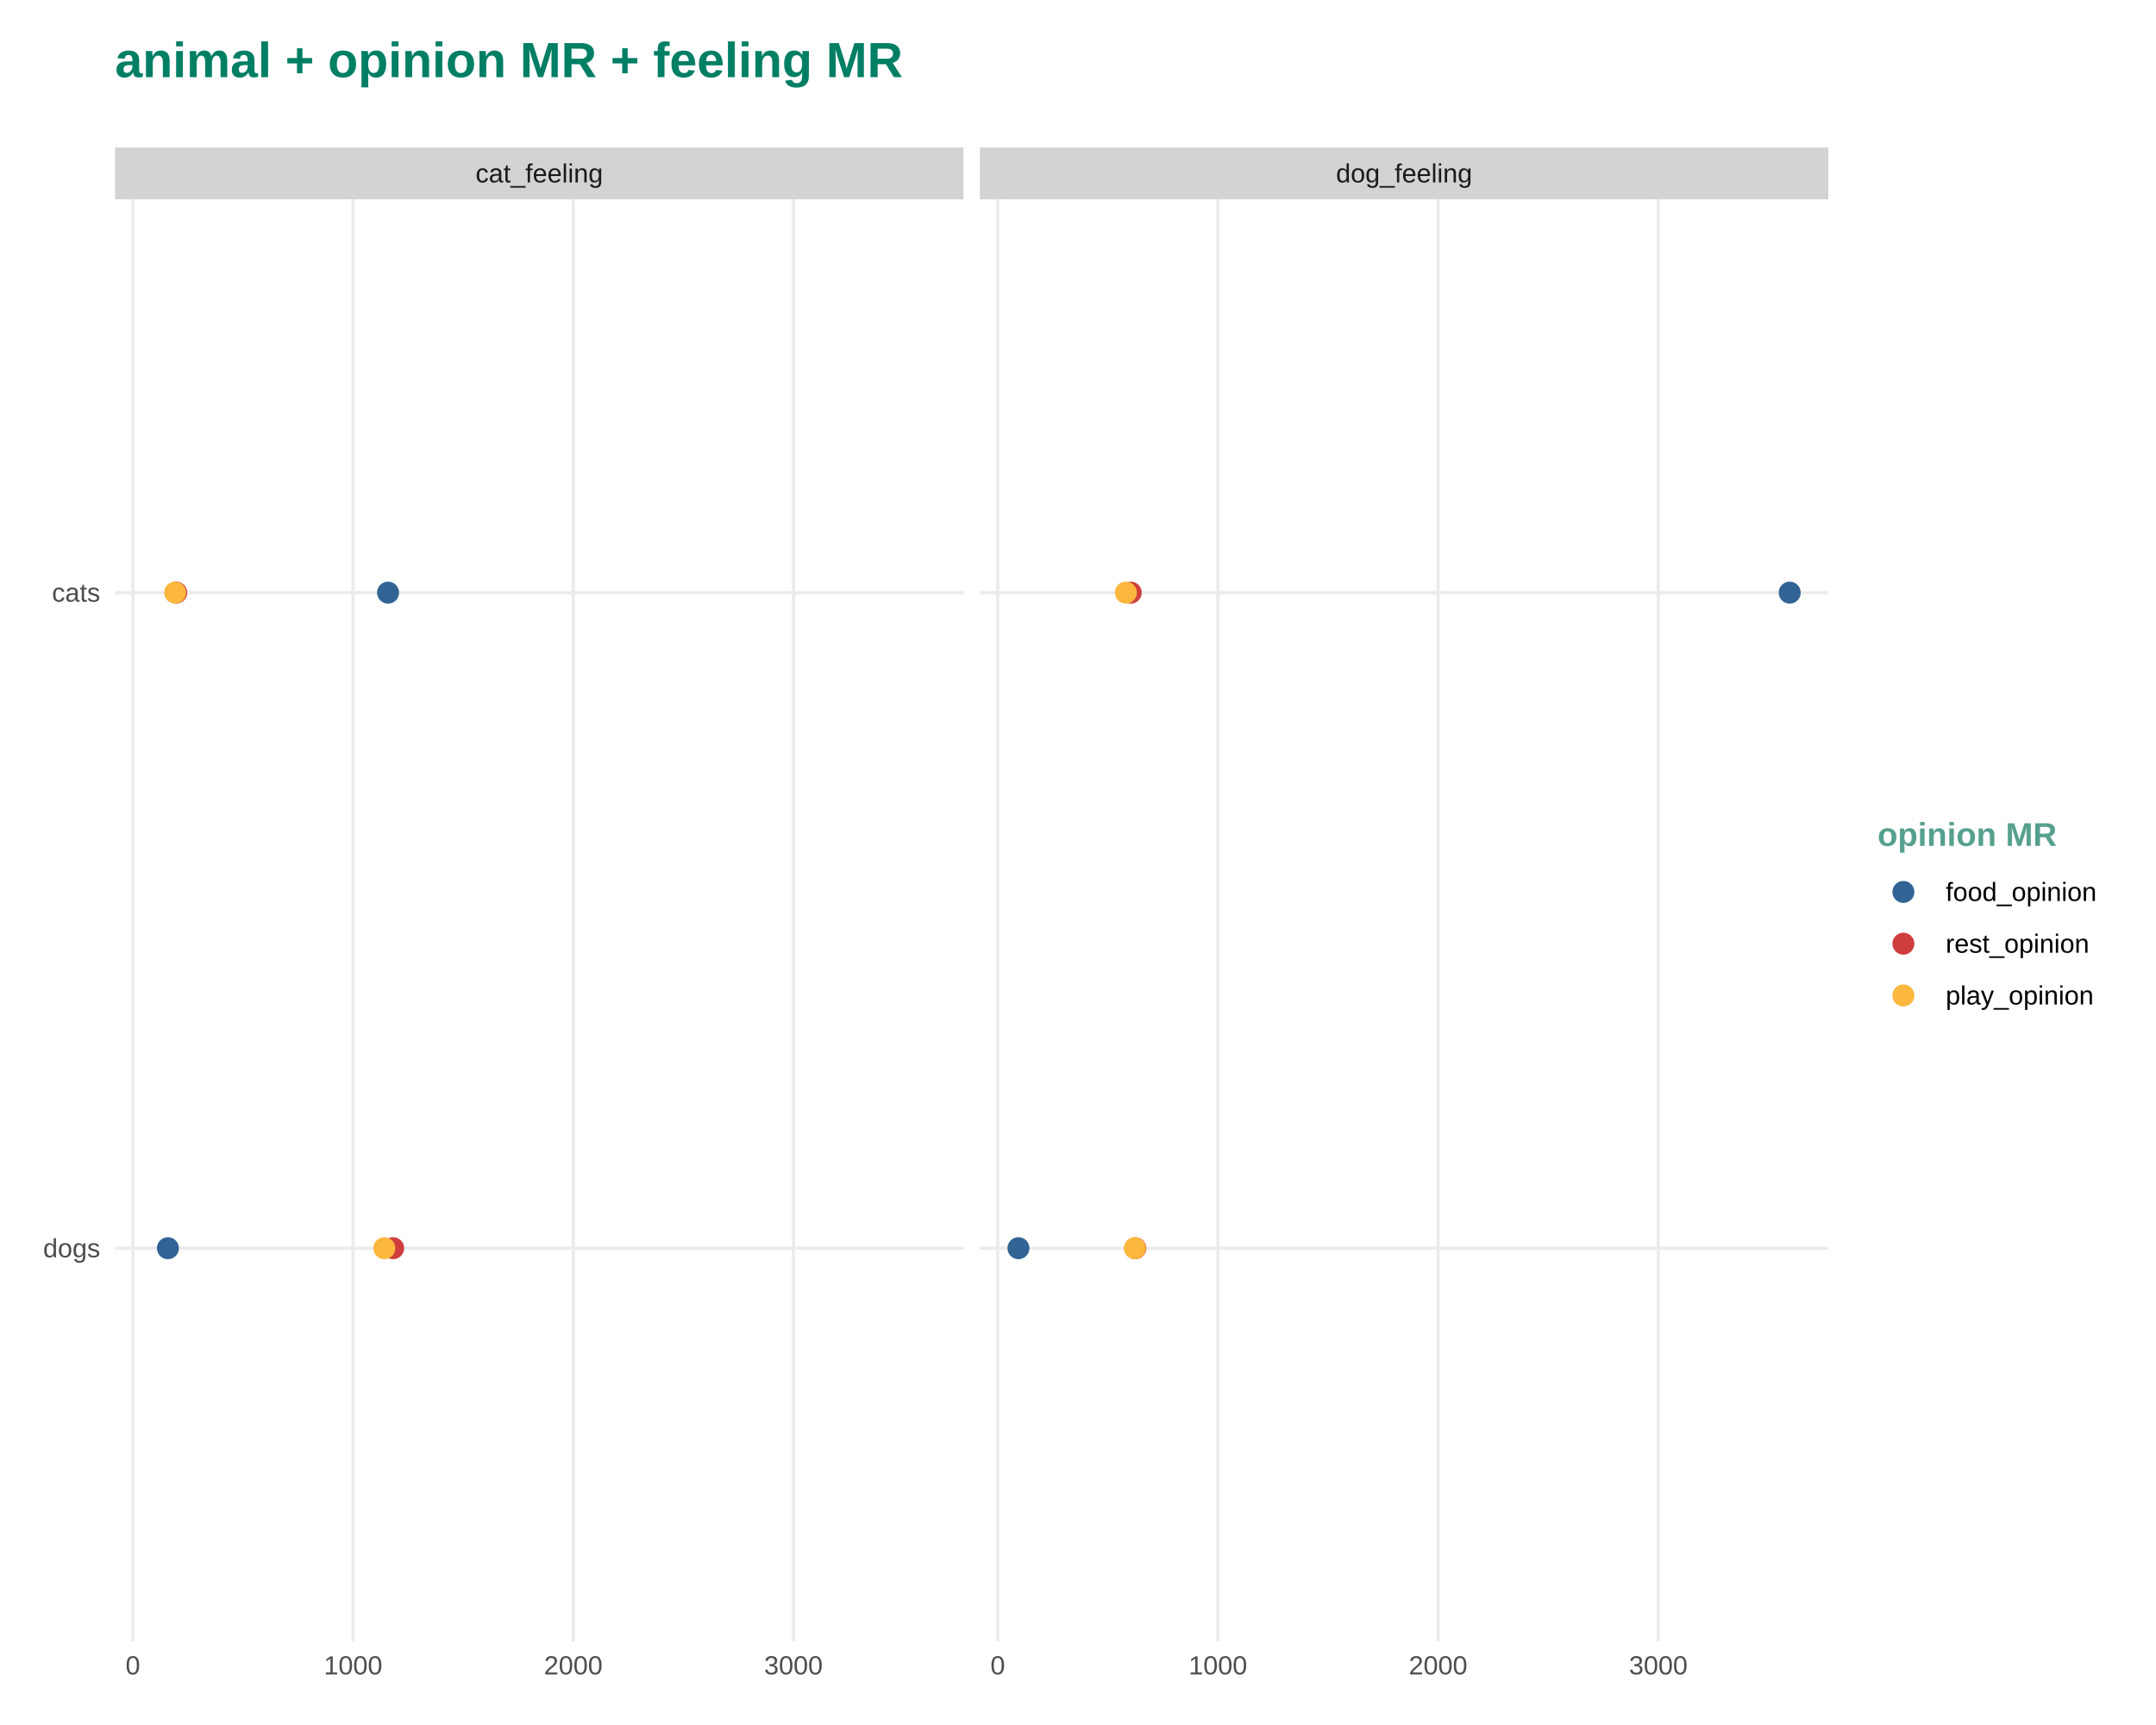
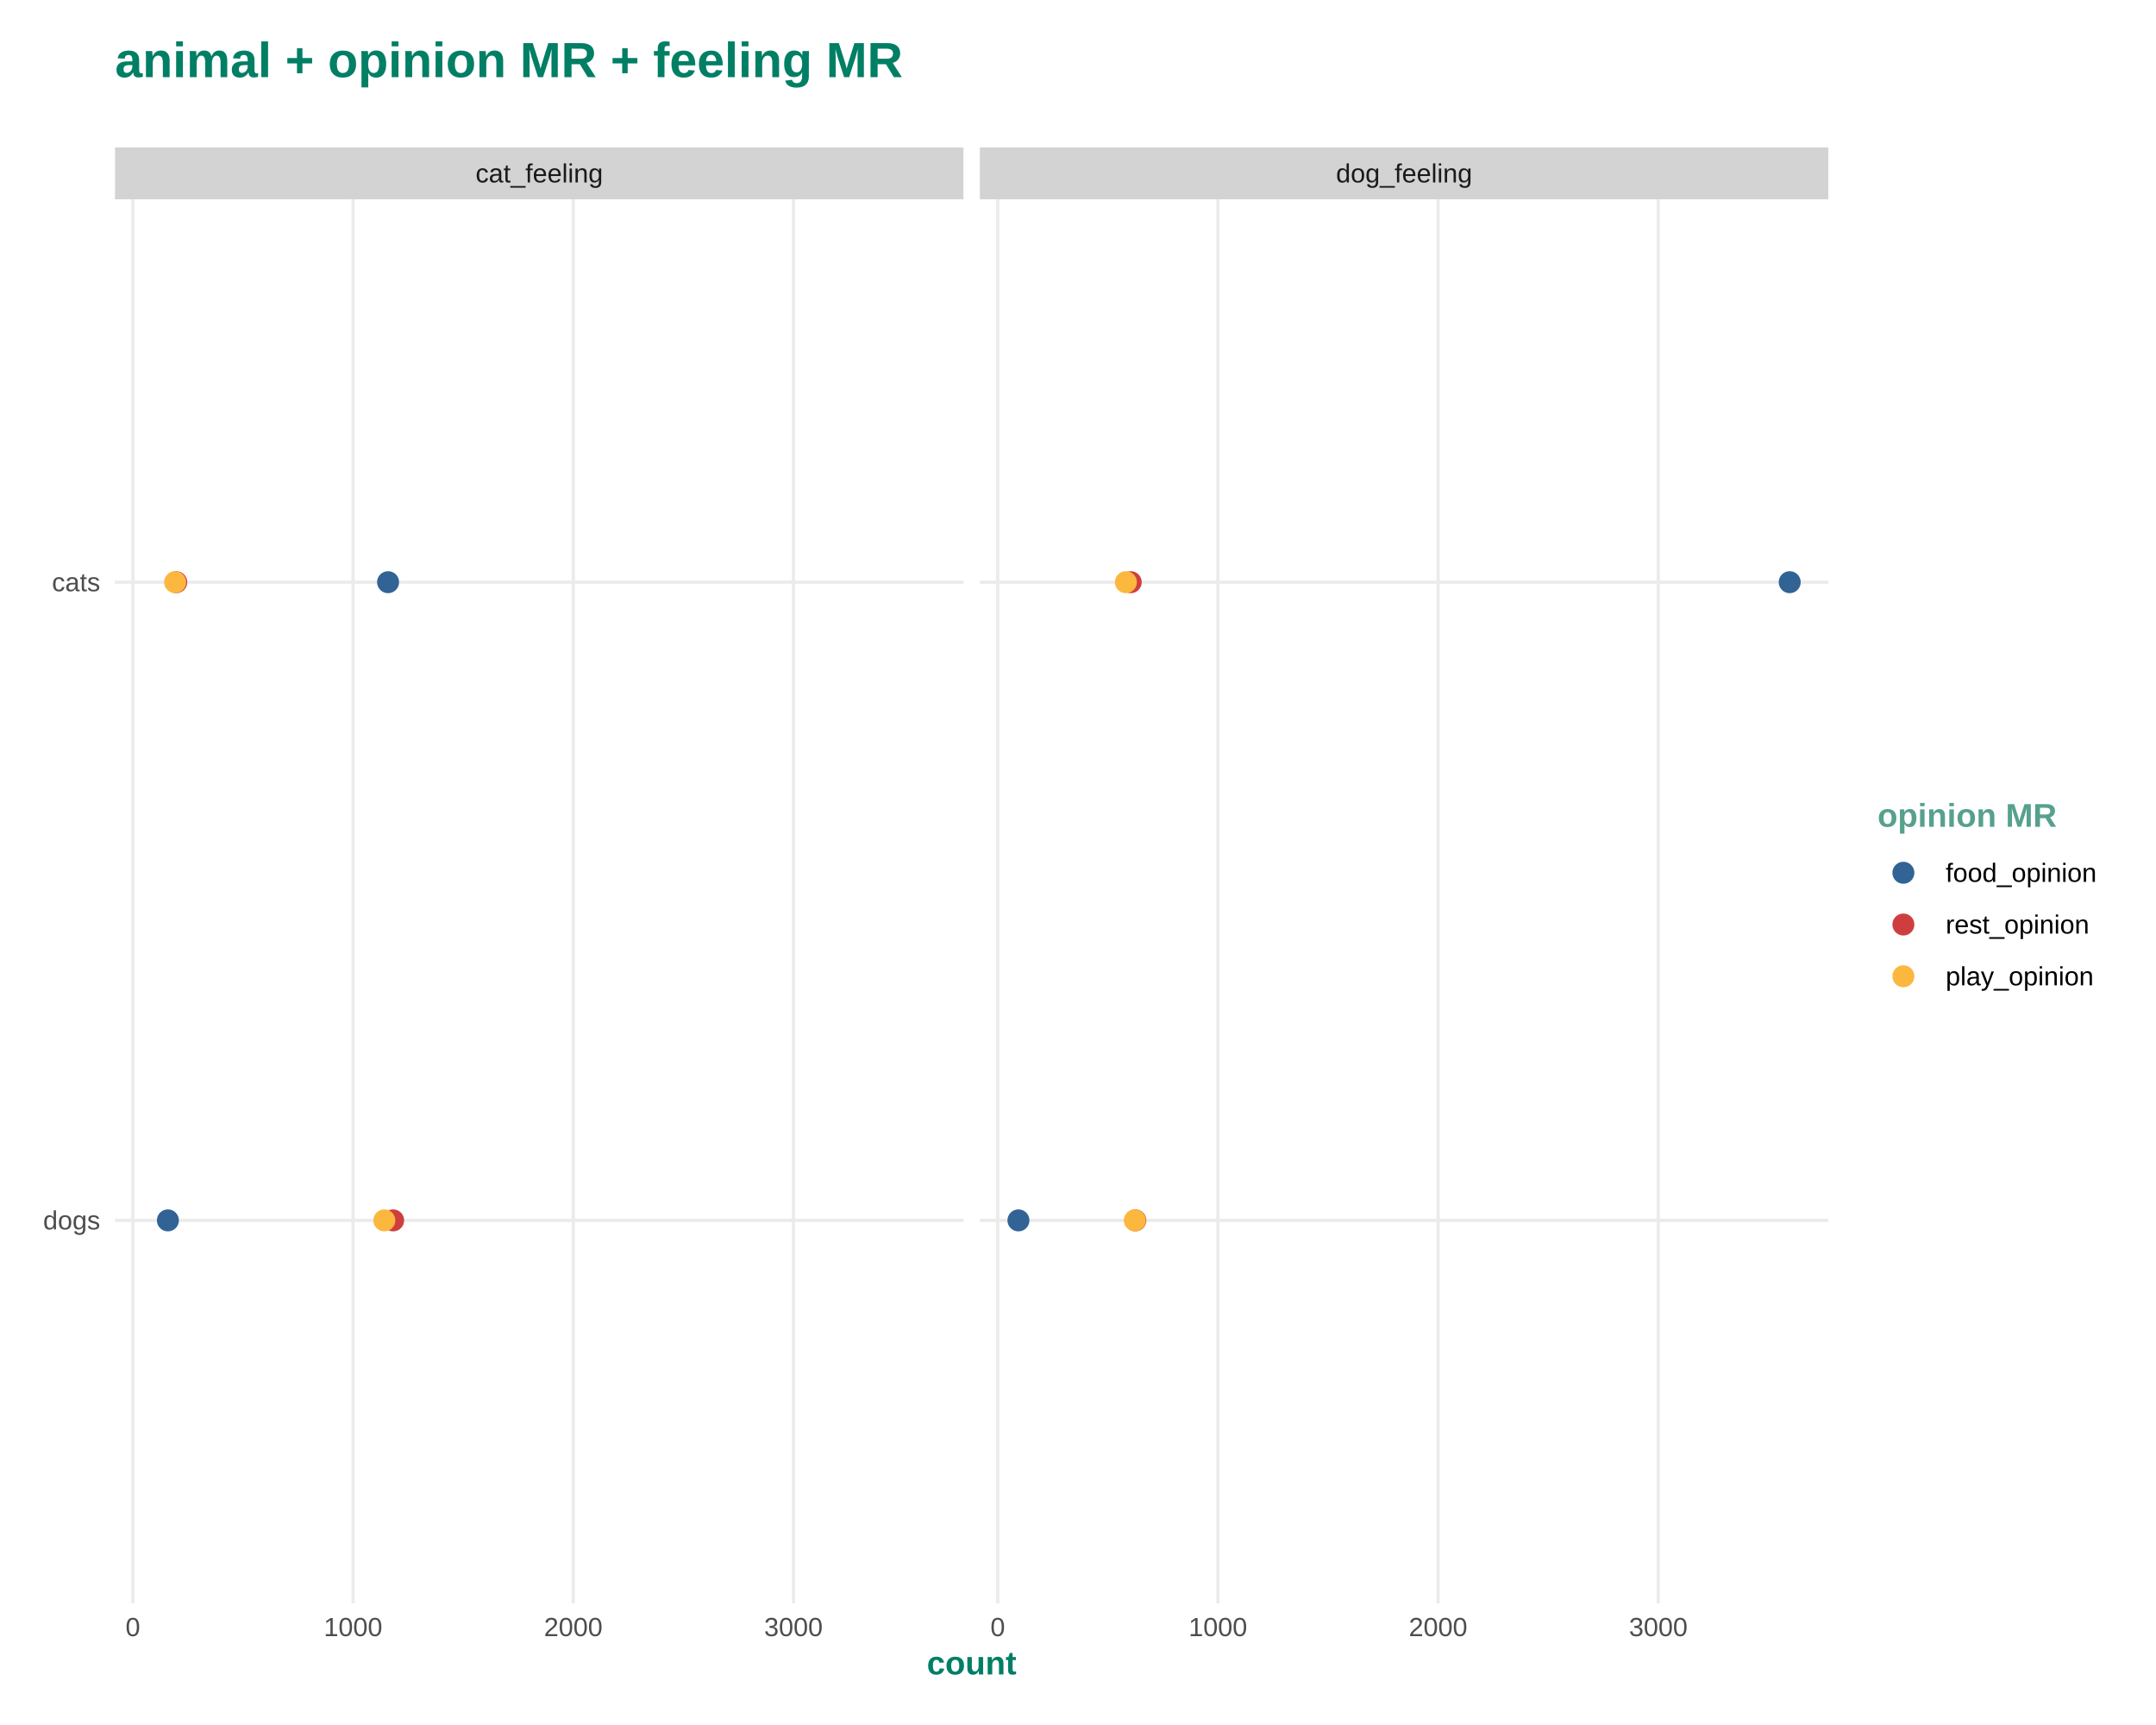
<svg xmlns="http://www.w3.org/2000/svg" viewBox="0 0 720.00 576.00">
  <defs>
    <style type="text/css">
    line, polyline, polygon, path, rect, circle {
      fill: none;
      stroke: #000000;
      stroke-linecap: round;
      stroke-linejoin: round;
      stroke-miterlimit: 10.00;
    }
  </style>
  </defs>
  <rect width="100%" height="100%" style="stroke: none; fill: #FFFFFF;" />
  <defs>
-     <clipPath id="cpMzguNDF8MzIxLjc1fDU0OC4xNHw2Ni41NQ==">
-       <rect x="38.41" y="66.55" width="283.34" height="481.59" />
+     <clipPath id="cpMzguNDF8MzIxLjc1fDUzNS4zNXw2Ni41NQ==">
+       <rect x="38.41" y="66.55" width="283.34" height="468.80" />
    </clipPath>
  </defs>
-   <polyline points="38.41,416.79 321.75,416.79 " style="stroke-width: 1.07; stroke: #EBEBEB; stroke-linecap: butt;" clip-path="url(#cpMzguNDF8MzIxLjc1fDU0OC4xNHw2Ni41NQ==)" />
-   <polyline points="38.41,197.89 321.75,197.89 " style="stroke-width: 1.07; stroke: #EBEBEB; stroke-linecap: butt;" clip-path="url(#cpMzguNDF8MzIxLjc1fDU0OC4xNHw2Ni41NQ==)" />
-   <polyline points="44.38,548.14 44.38,66.55 " style="stroke-width: 1.07; stroke: #EBEBEB; stroke-linecap: butt;" clip-path="url(#cpMzguNDF8MzIxLjc1fDU0OC4xNHw2Ni41NQ==)" />
-   <polyline points="117.91,548.14 117.91,66.55 " style="stroke-width: 1.07; stroke: #EBEBEB; stroke-linecap: butt;" clip-path="url(#cpMzguNDF8MzIxLjc1fDU0OC4xNHw2Ni41NQ==)" />
-   <polyline points="191.44,548.14 191.44,66.55 " style="stroke-width: 1.07; stroke: #EBEBEB; stroke-linecap: butt;" clip-path="url(#cpMzguNDF8MzIxLjc1fDU0OC4xNHw2Ni41NQ==)" />
-   <polyline points="264.97,548.14 264.97,66.55 " style="stroke-width: 1.07; stroke: #EBEBEB; stroke-linecap: butt;" clip-path="url(#cpMzguNDF8MzIxLjc1fDU0OC4xNHw2Ni41NQ==)" />
-   <circle cx="129.60" cy="197.89" r="2.49pt" style="stroke-width: 0.71; stroke: #316395; fill: #316395;" clip-path="url(#cpMzguNDF8MzIxLjc1fDU0OC4xNHw2Ni41NQ==)" />
-   <circle cx="56.07" cy="416.79" r="2.49pt" style="stroke-width: 0.71; stroke: #316395; fill: #316395;" clip-path="url(#cpMzguNDF8MzIxLjc1fDU0OC4xNHw2Ni41NQ==)" />
-   <circle cx="58.86" cy="197.89" r="2.49pt" style="stroke-width: 0.71; stroke: #CF3E3E; fill: #CF3E3E;" clip-path="url(#cpMzguNDF8MzIxLjc1fDU0OC4xNHw2Ni41NQ==)" />
-   <circle cx="131.29" cy="416.79" r="2.49pt" style="stroke-width: 0.71; stroke: #CF3E3E; fill: #CF3E3E;" clip-path="url(#cpMzguNDF8MzIxLjc1fDU0OC4xNHw2Ni41NQ==)" />
-   <circle cx="58.49" cy="197.89" r="2.49pt" style="stroke-width: 0.71; stroke: #FCB73E; fill: #FCB73E;" clip-path="url(#cpMzguNDF8MzIxLjc1fDU0OC4xNHw2Ni41NQ==)" />
-   <circle cx="128.35" cy="416.79" r="2.49pt" style="stroke-width: 0.71; stroke: #FCB73E; fill: #FCB73E;" clip-path="url(#cpMzguNDF8MzIxLjc1fDU0OC4xNHw2Ni41NQ==)" />
+   <polyline points="38.41,407.50 321.75,407.50 " style="stroke-width: 1.07; stroke: #EBEBEB; stroke-linecap: butt;" clip-path="url(#cpMzguNDF8MzIxLjc1fDUzNS4zNXw2Ni41NQ==)" />
+   <polyline points="38.41,194.40 321.75,194.40 " style="stroke-width: 1.07; stroke: #EBEBEB; stroke-linecap: butt;" clip-path="url(#cpMzguNDF8MzIxLjc1fDUzNS4zNXw2Ni41NQ==)" />
+   <polyline points="44.38,535.35 44.38,66.55 " style="stroke-width: 1.07; stroke: #EBEBEB; stroke-linecap: butt;" clip-path="url(#cpMzguNDF8MzIxLjc1fDUzNS4zNXw2Ni41NQ==)" />
+   <polyline points="117.91,535.35 117.91,66.55 " style="stroke-width: 1.07; stroke: #EBEBEB; stroke-linecap: butt;" clip-path="url(#cpMzguNDF8MzIxLjc1fDUzNS4zNXw2Ni41NQ==)" />
+   <polyline points="191.44,535.35 191.44,66.55 " style="stroke-width: 1.07; stroke: #EBEBEB; stroke-linecap: butt;" clip-path="url(#cpMzguNDF8MzIxLjc1fDUzNS4zNXw2Ni41NQ==)" />
+   <polyline points="264.97,535.35 264.97,66.55 " style="stroke-width: 1.07; stroke: #EBEBEB; stroke-linecap: butt;" clip-path="url(#cpMzguNDF8MzIxLjc1fDUzNS4zNXw2Ni41NQ==)" />
+   <circle cx="129.60" cy="194.40" r="2.49pt" style="stroke-width: 0.71; stroke: #316395; fill: #316395;" clip-path="url(#cpMzguNDF8MzIxLjc1fDUzNS4zNXw2Ni41NQ==)" />
+   <circle cx="56.07" cy="407.50" r="2.49pt" style="stroke-width: 0.71; stroke: #316395; fill: #316395;" clip-path="url(#cpMzguNDF8MzIxLjc1fDUzNS4zNXw2Ni41NQ==)" />
+   <circle cx="58.86" cy="194.40" r="2.49pt" style="stroke-width: 0.71; stroke: #CF3E3E; fill: #CF3E3E;" clip-path="url(#cpMzguNDF8MzIxLjc1fDUzNS4zNXw2Ni41NQ==)" />
+   <circle cx="131.29" cy="407.50" r="2.49pt" style="stroke-width: 0.71; stroke: #CF3E3E; fill: #CF3E3E;" clip-path="url(#cpMzguNDF8MzIxLjc1fDUzNS4zNXw2Ni41NQ==)" />
+   <circle cx="58.49" cy="194.40" r="2.49pt" style="stroke-width: 0.71; stroke: #FCB73E; fill: #FCB73E;" clip-path="url(#cpMzguNDF8MzIxLjc1fDUzNS4zNXw2Ni41NQ==)" />
+   <circle cx="128.35" cy="407.50" r="2.49pt" style="stroke-width: 0.71; stroke: #FCB73E; fill: #FCB73E;" clip-path="url(#cpMzguNDF8MzIxLjc1fDUzNS4zNXw2Ni41NQ==)" />
  <defs>
    <clipPath id="cpMC4wMHw3MjAuMDB8NTc2LjAwfDAuMDA=">
      <rect x="0.00" y="0.00" width="720.00" height="576.00" />
    </clipPath>
  </defs>
  <defs>
-     <clipPath id="cpMzI3LjIzfDYxMC41Nnw1NDguMTR8NjYuNTU=">
-       <rect x="327.23" y="66.55" width="283.34" height="481.59" />
+     <clipPath id="cpMzI3LjIzfDYxMC41Nnw1MzUuMzV8NjYuNTU=">
+       <rect x="327.23" y="66.55" width="283.34" height="468.80" />
    </clipPath>
  </defs>
-   <polyline points="327.23,416.79 610.56,416.79 " style="stroke-width: 1.07; stroke: #EBEBEB; stroke-linecap: butt;" clip-path="url(#cpMzI3LjIzfDYxMC41Nnw1NDguMTR8NjYuNTU=)" />
-   <polyline points="327.23,197.89 610.56,197.89 " style="stroke-width: 1.07; stroke: #EBEBEB; stroke-linecap: butt;" clip-path="url(#cpMzI3LjIzfDYxMC41Nnw1NDguMTR8NjYuNTU=)" />
-   <polyline points="333.19,548.14 333.19,66.55 " style="stroke-width: 1.07; stroke: #EBEBEB; stroke-linecap: butt;" clip-path="url(#cpMzI3LjIzfDYxMC41Nnw1NDguMTR8NjYuNTU=)" />
-   <polyline points="406.72,548.14 406.72,66.55 " style="stroke-width: 1.07; stroke: #EBEBEB; stroke-linecap: butt;" clip-path="url(#cpMzI3LjIzfDYxMC41Nnw1NDguMTR8NjYuNTU=)" />
-   <polyline points="480.26,548.14 480.26,66.55 " style="stroke-width: 1.07; stroke: #EBEBEB; stroke-linecap: butt;" clip-path="url(#cpMzI3LjIzfDYxMC41Nnw1NDguMTR8NjYuNTU=)" />
-   <polyline points="553.79,548.14 553.79,66.55 " style="stroke-width: 1.07; stroke: #EBEBEB; stroke-linecap: butt;" clip-path="url(#cpMzI3LjIzfDYxMC41Nnw1NDguMTR8NjYuNTU=)" />
-   <circle cx="597.68" cy="197.89" r="2.49pt" style="stroke-width: 0.71; stroke: #316395; fill: #316395;" clip-path="url(#cpMzI3LjIzfDYxMC41Nnw1NDguMTR8NjYuNTU=)" />
-   <circle cx="340.11" cy="416.79" r="2.49pt" style="stroke-width: 0.71; stroke: #316395; fill: #316395;" clip-path="url(#cpMzI3LjIzfDYxMC41Nnw1NDguMTR8NjYuNTU=)" />
-   <circle cx="377.61" cy="197.89" r="2.49pt" style="stroke-width: 0.71; stroke: #CF3E3E; fill: #CF3E3E;" clip-path="url(#cpMzI3LjIzfDYxMC41Nnw1NDguMTR8NjYuNTU=)" />
-   <circle cx="379.15" cy="416.79" r="2.49pt" style="stroke-width: 0.71; stroke: #CF3E3E; fill: #CF3E3E;" clip-path="url(#cpMzI3LjIzfDYxMC41Nnw1NDguMTR8NjYuNTU=)" />
-   <circle cx="375.99" cy="197.89" r="2.49pt" style="stroke-width: 0.71; stroke: #FCB73E; fill: #FCB73E;" clip-path="url(#cpMzI3LjIzfDYxMC41Nnw1NDguMTR8NjYuNTU=)" />
-   <circle cx="379.00" cy="416.79" r="2.49pt" style="stroke-width: 0.71; stroke: #FCB73E; fill: #FCB73E;" clip-path="url(#cpMzI3LjIzfDYxMC41Nnw1NDguMTR8NjYuNTU=)" />
+   <polyline points="327.23,407.50 610.56,407.50 " style="stroke-width: 1.07; stroke: #EBEBEB; stroke-linecap: butt;" clip-path="url(#cpMzI3LjIzfDYxMC41Nnw1MzUuMzV8NjYuNTU=)" />
+   <polyline points="327.23,194.40 610.56,194.40 " style="stroke-width: 1.07; stroke: #EBEBEB; stroke-linecap: butt;" clip-path="url(#cpMzI3LjIzfDYxMC41Nnw1MzUuMzV8NjYuNTU=)" />
+   <polyline points="333.19,535.35 333.19,66.55 " style="stroke-width: 1.07; stroke: #EBEBEB; stroke-linecap: butt;" clip-path="url(#cpMzI3LjIzfDYxMC41Nnw1MzUuMzV8NjYuNTU=)" />
+   <polyline points="406.72,535.35 406.72,66.55 " style="stroke-width: 1.07; stroke: #EBEBEB; stroke-linecap: butt;" clip-path="url(#cpMzI3LjIzfDYxMC41Nnw1MzUuMzV8NjYuNTU=)" />
+   <polyline points="480.26,535.35 480.26,66.55 " style="stroke-width: 1.07; stroke: #EBEBEB; stroke-linecap: butt;" clip-path="url(#cpMzI3LjIzfDYxMC41Nnw1MzUuMzV8NjYuNTU=)" />
+   <polyline points="553.79,535.35 553.79,66.55 " style="stroke-width: 1.07; stroke: #EBEBEB; stroke-linecap: butt;" clip-path="url(#cpMzI3LjIzfDYxMC41Nnw1MzUuMzV8NjYuNTU=)" />
+   <circle cx="597.68" cy="194.40" r="2.49pt" style="stroke-width: 0.71; stroke: #316395; fill: #316395;" clip-path="url(#cpMzI3LjIzfDYxMC41Nnw1MzUuMzV8NjYuNTU=)" />
+   <circle cx="340.11" cy="407.50" r="2.49pt" style="stroke-width: 0.71; stroke: #316395; fill: #316395;" clip-path="url(#cpMzI3LjIzfDYxMC41Nnw1MzUuMzV8NjYuNTU=)" />
+   <circle cx="377.61" cy="194.40" r="2.49pt" style="stroke-width: 0.71; stroke: #CF3E3E; fill: #CF3E3E;" clip-path="url(#cpMzI3LjIzfDYxMC41Nnw1MzUuMzV8NjYuNTU=)" />
+   <circle cx="379.15" cy="407.50" r="2.49pt" style="stroke-width: 0.71; stroke: #CF3E3E; fill: #CF3E3E;" clip-path="url(#cpMzI3LjIzfDYxMC41Nnw1MzUuMzV8NjYuNTU=)" />
+   <circle cx="375.99" cy="194.40" r="2.49pt" style="stroke-width: 0.71; stroke: #FCB73E; fill: #FCB73E;" clip-path="url(#cpMzI3LjIzfDYxMC41Nnw1MzUuMzV8NjYuNTU=)" />
+   <circle cx="379.00" cy="407.50" r="2.49pt" style="stroke-width: 0.71; stroke: #FCB73E; fill: #FCB73E;" clip-path="url(#cpMzI3LjIzfDYxMC41Nnw1MzUuMzV8NjYuNTU=)" />
  <defs>
    <clipPath id="cpMC4wMHw3MjAuMDB8NTc2LjAwfDAuMDA=">
      <rect x="0.00" y="0.00" width="720.00" height="576.00" />
    </clipPath>
  </defs>
  <defs>
    <clipPath id="cpMzguNDF8MzIxLjc1fDY2LjU1fDQ5LjI1">
      <rect x="38.41" y="49.25" width="283.34" height="17.30" />
    </clipPath>
  </defs>
  <rect x="38.41" y="49.25" width="283.34" height="17.30" style="stroke-width: 1.07; stroke: none; fill: #D3D3D3;" clip-path="url(#cpMzguNDF8MzIxLjc1fDY2LjU1fDQ5LjI1)" />
  <g clip-path="url(#cpMzguNDF8MzIxLjc1fDY2LjU1fDQ5LjI1)">
    <text x="158.81" y="60.92" style="font-size: 8.80px; fill: #1A1A1A; font-family: Liberation Sans;" textLength="42.53px" lengthAdjust="spacingAndGlyphs">cat_feeling</text>
  </g>
  <defs>
    <clipPath id="cpMC4wMHw3MjAuMDB8NTc2LjAwfDAuMDA=">
      <rect x="0.00" y="0.00" width="720.00" height="576.00" />
    </clipPath>
  </defs>
  <defs>
    <clipPath id="cpMzI3LjIzfDYxMC41Nnw2Ni41NXw0OS4yNQ==">
      <rect x="327.23" y="49.25" width="283.34" height="17.30" />
    </clipPath>
  </defs>
  <rect x="327.23" y="49.25" width="283.34" height="17.30" style="stroke-width: 1.07; stroke: none; fill: #D3D3D3;" clip-path="url(#cpMzI3LjIzfDYxMC41Nnw2Ni41NXw0OS4yNQ==)" />
  <g clip-path="url(#cpMzI3LjIzfDYxMC41Nnw2Ni41NXw0OS4yNQ==)">
    <text x="446.16" y="60.92" style="font-size: 8.80px; fill: #1A1A1A; font-family: Liberation Sans;" textLength="45.47px" lengthAdjust="spacingAndGlyphs">dog_feeling</text>
  </g>
  <defs>
    <clipPath id="cpMC4wMHw3MjAuMDB8NTc2LjAwfDAuMDA=">
      <rect x="0.00" y="0.00" width="720.00" height="576.00" />
    </clipPath>
  </defs>
  <g clip-path="url(#cpMC4wMHw3MjAuMDB8NTc2LjAwfDAuMDA=)">
-     <text x="41.93" y="559.12" style="font-size: 8.80px; fill: #4D4D4D; font-family: Liberation Sans;" textLength="4.89px" lengthAdjust="spacingAndGlyphs">0</text>
+     <text x="41.93" y="546.33" style="font-size: 8.80px; fill: #4D4D4D; font-family: Liberation Sans;" textLength="4.89px" lengthAdjust="spacingAndGlyphs">0</text>
  </g>
  <g clip-path="url(#cpMC4wMHw3MjAuMDB8NTc2LjAwfDAuMDA=)">
-     <text x="108.13" y="559.12" style="font-size: 8.80px; fill: #4D4D4D; font-family: Liberation Sans;" textLength="19.56px" lengthAdjust="spacingAndGlyphs">1000</text>
+     <text x="108.13" y="546.33" style="font-size: 8.80px; fill: #4D4D4D; font-family: Liberation Sans;" textLength="19.56px" lengthAdjust="spacingAndGlyphs">1000</text>
  </g>
  <g clip-path="url(#cpMC4wMHw3MjAuMDB8NTc2LjAwfDAuMDA=)">
-     <text x="181.66" y="559.12" style="font-size: 8.80px; fill: #4D4D4D; font-family: Liberation Sans;" textLength="19.56px" lengthAdjust="spacingAndGlyphs">2000</text>
+     <text x="181.66" y="546.33" style="font-size: 8.80px; fill: #4D4D4D; font-family: Liberation Sans;" textLength="19.56px" lengthAdjust="spacingAndGlyphs">2000</text>
  </g>
  <g clip-path="url(#cpMC4wMHw3MjAuMDB8NTc2LjAwfDAuMDA=)">
-     <text x="255.19" y="559.12" style="font-size: 8.80px; fill: #4D4D4D; font-family: Liberation Sans;" textLength="19.56px" lengthAdjust="spacingAndGlyphs">3000</text>
+     <text x="255.19" y="546.33" style="font-size: 8.80px; fill: #4D4D4D; font-family: Liberation Sans;" textLength="19.56px" lengthAdjust="spacingAndGlyphs">3000</text>
  </g>
  <g clip-path="url(#cpMC4wMHw3MjAuMDB8NTc2LjAwfDAuMDA=)">
-     <text x="330.75" y="559.12" style="font-size: 8.80px; fill: #4D4D4D; font-family: Liberation Sans;" textLength="4.89px" lengthAdjust="spacingAndGlyphs">0</text>
+     <text x="330.75" y="546.33" style="font-size: 8.80px; fill: #4D4D4D; font-family: Liberation Sans;" textLength="4.89px" lengthAdjust="spacingAndGlyphs">0</text>
  </g>
  <g clip-path="url(#cpMC4wMHw3MjAuMDB8NTc2LjAwfDAuMDA=)">
-     <text x="396.94" y="559.12" style="font-size: 8.80px; fill: #4D4D4D; font-family: Liberation Sans;" textLength="19.56px" lengthAdjust="spacingAndGlyphs">1000</text>
+     <text x="396.94" y="546.33" style="font-size: 8.80px; fill: #4D4D4D; font-family: Liberation Sans;" textLength="19.56px" lengthAdjust="spacingAndGlyphs">1000</text>
  </g>
  <g clip-path="url(#cpMC4wMHw3MjAuMDB8NTc2LjAwfDAuMDA=)">
-     <text x="470.47" y="559.12" style="font-size: 8.80px; fill: #4D4D4D; font-family: Liberation Sans;" textLength="19.56px" lengthAdjust="spacingAndGlyphs">2000</text>
+     <text x="470.47" y="546.33" style="font-size: 8.80px; fill: #4D4D4D; font-family: Liberation Sans;" textLength="19.56px" lengthAdjust="spacingAndGlyphs">2000</text>
  </g>
  <g clip-path="url(#cpMC4wMHw3MjAuMDB8NTc2LjAwfDAuMDA=)">
-     <text x="544.01" y="559.12" style="font-size: 8.80px; fill: #4D4D4D; font-family: Liberation Sans;" textLength="19.56px" lengthAdjust="spacingAndGlyphs">3000</text>
+     <text x="544.01" y="546.33" style="font-size: 8.80px; fill: #4D4D4D; font-family: Liberation Sans;" textLength="19.56px" lengthAdjust="spacingAndGlyphs">3000</text>
  </g>
  <g clip-path="url(#cpMC4wMHw3MjAuMDB8NTc2LjAwfDAuMDA=)">
-     <text x="14.40" y="419.82" style="font-size: 8.80px; fill: #4D4D4D; font-family: Liberation Sans;" textLength="19.08px" lengthAdjust="spacingAndGlyphs">dogs</text>
+     <text x="14.40" y="410.52" style="font-size: 8.80px; fill: #4D4D4D; font-family: Liberation Sans;" textLength="19.08px" lengthAdjust="spacingAndGlyphs">dogs</text>
  </g>
  <g clip-path="url(#cpMC4wMHw3MjAuMDB8NTc2LjAwfDAuMDA=)">
-     <text x="17.34" y="200.91" style="font-size: 8.80px; fill: #4D4D4D; font-family: Liberation Sans;" textLength="16.14px" lengthAdjust="spacingAndGlyphs">cats</text>
+     <text x="17.34" y="197.43" style="font-size: 8.80px; fill: #4D4D4D; font-family: Liberation Sans;" textLength="16.14px" lengthAdjust="spacingAndGlyphs">cats</text>
  </g>
  <g clip-path="url(#cpMC4wMHw3MjAuMDB8NTc2LjAwfDAuMDA=)">
-     <text x="627.00" y="282.46" style="font-size: 11.00px; font-weight: bold; fill: #56A08E; font-family: Liberation Sans;" textLength="59.88px" lengthAdjust="spacingAndGlyphs">opinion MR</text>
-   </g>
-   <circle cx="635.64" cy="297.83" r="2.49pt" style="stroke-width: 0.71; stroke: #316395; fill: #316395;" clip-path="url(#cpMC4wMHw3MjAuMDB8NTc2LjAwfDAuMDA=)" />
-   <circle cx="635.64" cy="315.11" r="2.49pt" style="stroke-width: 0.71; stroke: #CF3E3E; fill: #CF3E3E;" clip-path="url(#cpMC4wMHw3MjAuMDB8NTc2LjAwfDAuMDA=)" />
-   <circle cx="635.64" cy="332.39" r="2.49pt" style="stroke-width: 0.71; stroke: #FCB73E; fill: #FCB73E;" clip-path="url(#cpMC4wMHw3MjAuMDB8NTc2LjAwfDAuMDA=)" />
-   <g clip-path="url(#cpMC4wMHw3MjAuMDB8NTc2LjAwfDAuMDA=)">
-     <text x="649.76" y="300.85" style="font-size: 8.80px; font-family: Liberation Sans;" textLength="50.36px" lengthAdjust="spacingAndGlyphs">food_opinion</text>
+     <text x="309.52" y="559.12" style="font-size: 11.00px; font-weight: bold; fill: #007F65; font-family: Liberation Sans;" textLength="29.94px" lengthAdjust="spacingAndGlyphs">count</text>
  </g>
  <g clip-path="url(#cpMC4wMHw3MjAuMDB8NTc2LjAwfDAuMDA=)">
-     <text x="649.76" y="318.13" style="font-size: 8.80px; font-family: Liberation Sans;" textLength="47.91px" lengthAdjust="spacingAndGlyphs">rest_opinion</text>
+     <text x="627.00" y="276.07" style="font-size: 11.00px; font-weight: bold; fill: #56A08E; font-family: Liberation Sans;" textLength="59.88px" lengthAdjust="spacingAndGlyphs">opinion MR</text>
+   </g>
+   <circle cx="635.64" cy="291.43" r="2.49pt" style="stroke-width: 0.71; stroke: #316395; fill: #316395;" clip-path="url(#cpMC4wMHw3MjAuMDB8NTc2LjAwfDAuMDA=)" />
+   <circle cx="635.64" cy="308.71" r="2.49pt" style="stroke-width: 0.71; stroke: #CF3E3E; fill: #CF3E3E;" clip-path="url(#cpMC4wMHw3MjAuMDB8NTc2LjAwfDAuMDA=)" />
+   <circle cx="635.64" cy="325.99" r="2.49pt" style="stroke-width: 0.71; stroke: #FCB73E; fill: #FCB73E;" clip-path="url(#cpMC4wMHw3MjAuMDB8NTc2LjAwfDAuMDA=)" />
+   <g clip-path="url(#cpMC4wMHw3MjAuMDB8NTc2LjAwfDAuMDA=)">
+     <text x="649.76" y="294.46" style="font-size: 8.80px; font-family: Liberation Sans;" textLength="50.36px" lengthAdjust="spacingAndGlyphs">food_opinion</text>
  </g>
  <g clip-path="url(#cpMC4wMHw3MjAuMDB8NTc2LjAwfDAuMDA=)">
-     <text x="649.76" y="335.41" style="font-size: 8.80px; font-family: Liberation Sans;" textLength="49.39px" lengthAdjust="spacingAndGlyphs">play_opinion</text>
+     <text x="649.76" y="311.74" style="font-size: 8.80px; font-family: Liberation Sans;" textLength="47.91px" lengthAdjust="spacingAndGlyphs">rest_opinion</text>
+   </g>
+   <g clip-path="url(#cpMC4wMHw3MjAuMDB8NTc2LjAwfDAuMDA=)">
+     <text x="649.76" y="329.02" style="font-size: 8.80px; font-family: Liberation Sans;" textLength="49.39px" lengthAdjust="spacingAndGlyphs">play_opinion</text>
  </g>
  <g clip-path="url(#cpMC4wMHw3MjAuMDB8NTc2LjAwfDAuMDA=)">
    <text x="38.41" y="25.76" style="font-size: 16.50px; font-weight: bold; fill: #007F65; font-family: Liberation Sans;" textLength="263.05px" lengthAdjust="spacingAndGlyphs">animal + opinion MR + feeling MR</text>
  </g>
</svg>
